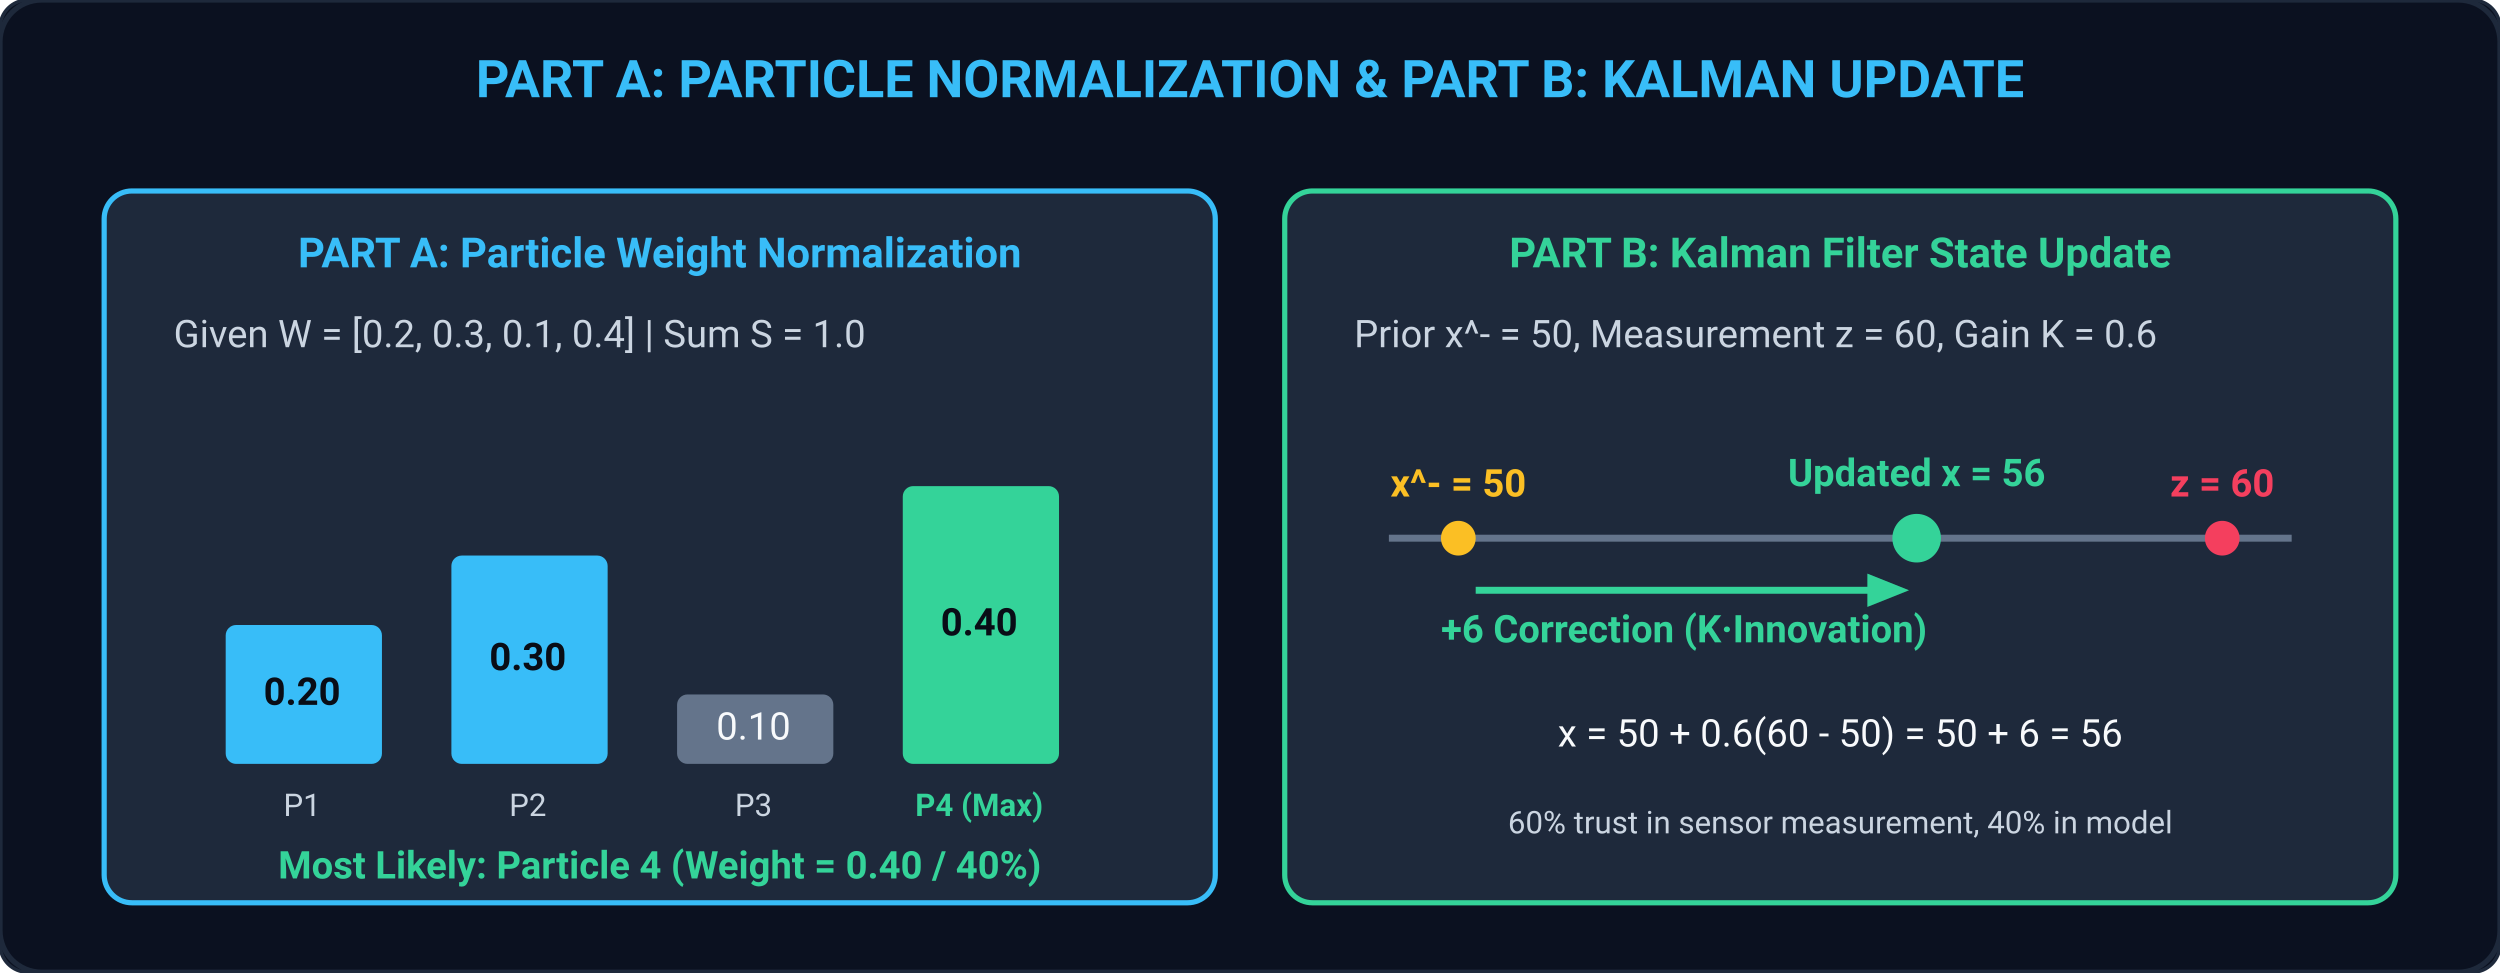
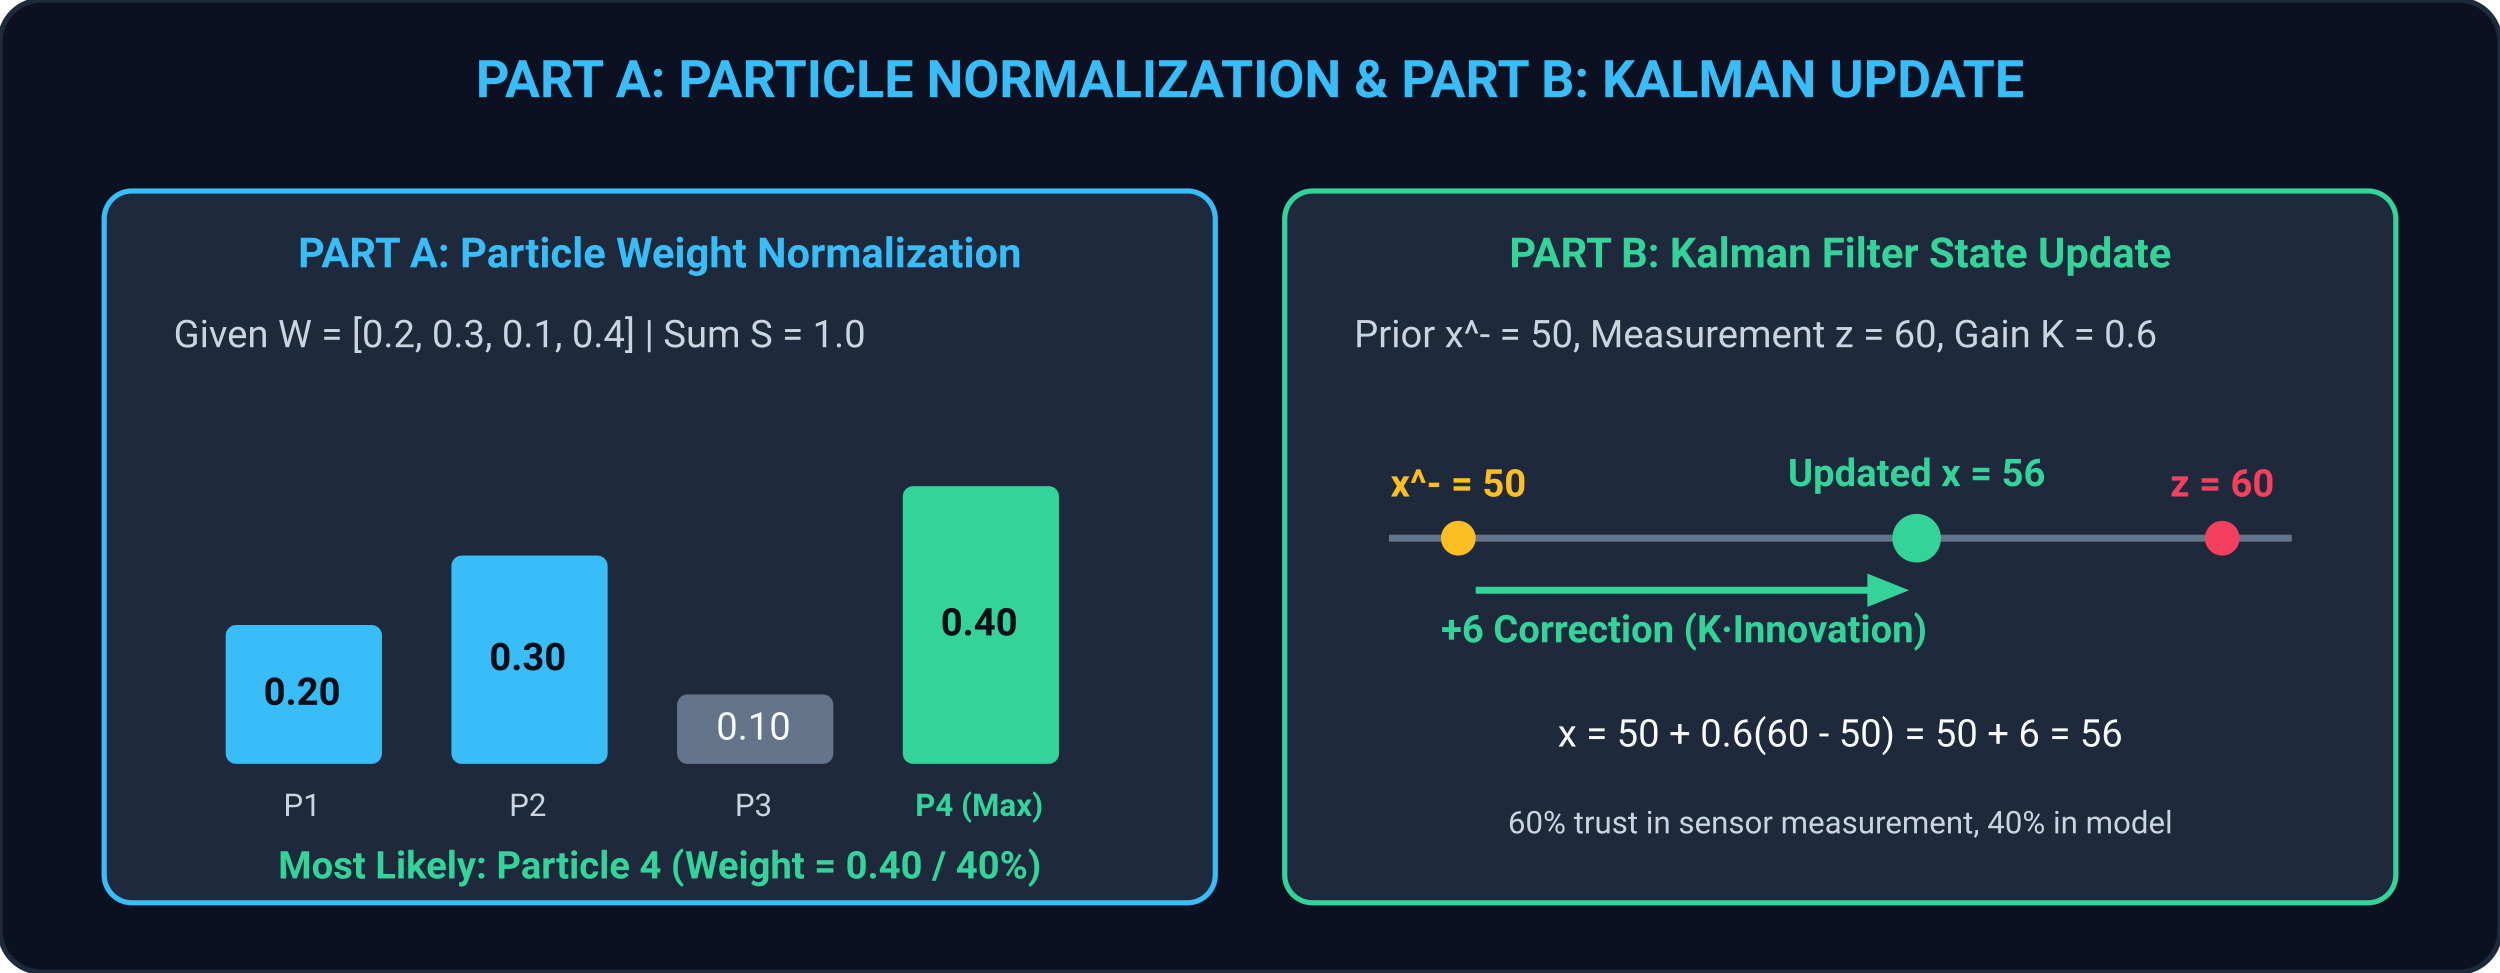
<svg xmlns="http://www.w3.org/2000/svg" viewBox="0 0 720 280" width="100%" height="280" class="flowchart-svg" style="max-width: 720px; width: 100%; height: auto; display: block; margin: 0 auto; font-family: -apple-system, BlinkMacSystemFont, 'Segoe UI', Roboto, Helvetica, Arial, sans-serif;">
-   <rect width="100%" height="100%" fill="#0b1120" rx="8" stroke="#1e293b" stroke-width="1" />
  <defs>
    <linearGradient id="gradCard" x1="0%" y1="0%" x2="100%" y2="100%">
      <stop offset="0%" stop-color="#1e293b" />
      <stop offset="100%" stop-color="#0f172a" />
    </linearGradient>
    <linearGradient id="gradCyan" x1="0%" y1="0%" x2="100%" y2="100%">
      <stop offset="0%" stop-color="#38bdf8" />
      <stop offset="100%" stop-color="#0284c7" />
    </linearGradient>
    <linearGradient id="gradEmerald" x1="0%" y1="0%" x2="100%" y2="100%">
      <stop offset="0%" stop-color="#34d399" />
      <stop offset="100%" stop-color="#059669" />
    </linearGradient>
    <linearGradient id="gradAmber" x1="0%" y1="0%" x2="100%" y2="100%">
      <stop offset="0%" stop-color="#fbbf24" />
      <stop offset="100%" stop-color="#d97706" />
    </linearGradient>
    <linearGradient id="gradPurple" x1="0%" y1="0%" x2="100%" y2="100%">
      <stop offset="0%" stop-color="#c084fc" />
      <stop offset="100%" stop-color="#9333ea" />
    </linearGradient>
    <linearGradient id="gradRose" x1="0%" y1="0%" x2="100%" y2="100%">
      <stop offset="0%" stop-color="#fb7185" />
      <stop offset="100%" stop-color="#e11d48" />
    </linearGradient>
-     <filter id="shadow" x="-5%" y="-5%" width="110%" height="115%">
-       <feDropShadow dx="0" dy="4" stdDeviation="6" flood-color="#000000" flood-opacity="0.4" />
-     </filter>
    <marker id="arrCyan" viewBox="0 0 10 10" refX="6" refY="5" markerWidth="6" markerHeight="6" orient="auto-start-reverse">
      <path d="M 0 1 L 10 5 L 0 9 z" fill="#38bdf8" />
    </marker>
    <marker id="arrEmerald" viewBox="0 0 10 10" refX="6" refY="5" markerWidth="6" markerHeight="6" orient="auto-start-reverse">
      <path d="M 0 1 L 10 5 L 0 9 z" fill="#34d399" />
    </marker>
    <marker id="arrAmber" viewBox="0 0 10 10" refX="6" refY="5" markerWidth="6" markerHeight="6" orient="auto-start-reverse">
      <path d="M 0 1 L 10 5 L 0 9 z" fill="#fbbf24" />
    </marker>
  </defs>
  <rect width="720" height="280" rx="12" fill="#0b1120" stroke="#1e293b" stroke-width="1.5" />
  <text x="360" y="28" font-size="15" font-weight="bold" fill="#38bdf8" text-anchor="middle">PART A: PARTICLE NORMALIZATION &amp; PART B: KALMAN UPDATE</text>
  <g transform="translate(30, 55)">
    <rect width="320" height="205" rx="8" fill="#1e293b" stroke="#38bdf8" stroke-width="1.5" />
    <text x="160" y="22" font-size="12" font-weight="bold" fill="#38bdf8" text-anchor="middle">PART A: Particle Weight Normalization</text>
    <text x="20" y="45" font-size="11" fill="#cbd5e1">Given W = [0.2, 0.3, 0.1, 0.4] | Sum S = 1.0</text>
    <rect x="35" y="125" width="45" height="40" rx="3" fill="#38bdf8" />
    <text x="57" y="148" font-size="11" fill="#090d16" font-weight="bold" text-anchor="middle">0.20</text>
    <text x="57" y="180" font-size="9" fill="#cbd5e1" text-anchor="middle">P1</text>
    <rect x="100" y="105" width="45" height="60" rx="3" fill="#38bdf8" />
    <text x="122" y="138" font-size="11" fill="#090d16" font-weight="bold" text-anchor="middle">0.30</text>
    <text x="122" y="180" font-size="9" fill="#cbd5e1" text-anchor="middle">P2</text>
    <rect x="165" y="145" width="45" height="20" rx="3" fill="#64748b" />
    <text x="187" y="158" font-size="11" fill="#f8fafc" text-anchor="middle">0.10</text>
    <text x="187" y="180" font-size="9" fill="#cbd5e1" text-anchor="middle">P3</text>
    <rect x="230" y="85" width="45" height="80" rx="3" fill="#34d399" />
    <text x="252" y="128" font-size="11" fill="#090d16" font-weight="bold" text-anchor="middle">0.40</text>
    <text x="252" y="180" font-size="9" fill="#34d399" font-weight="bold" text-anchor="middle">P4 (Max)</text>
    <text x="160" y="198" font-size="11" fill="#34d399" font-weight="bold" text-anchor="middle">Most Likely: Particle 4 (Weight = 0.40 / 40%)</text>
  </g>
  <g transform="translate(370, 55)">
    <rect width="320" height="205" rx="8" fill="#1e293b" stroke="#34d399" stroke-width="1.5" />
    <text x="160" y="22" font-size="12" font-weight="bold" fill="#34d399" text-anchor="middle">PART B: Kalman Filter State Update</text>
    <text x="20" y="45" font-size="11" fill="#cbd5e1">Prior x^- = 50, Measurement z = 60, Gain K = 0.6</text>
    <line x1="30" y1="100" x2="290" y2="100" stroke="#64748b" stroke-width="2" />
    <circle cx="50" cy="100" r="5" fill="#fbbf24" />
    <text x="50" y="88" font-size="11" fill="#fbbf24" font-weight="bold" text-anchor="middle">x^- = 50</text>
    <circle cx="270" cy="100" r="5" fill="#f43f5e" />
    <text x="270" y="88" font-size="11" fill="#f43f5e" font-weight="bold" text-anchor="middle">z = 60</text>
    <circle cx="182" cy="100" r="7" fill="#34d399" />
    <text x="182" y="85" font-size="11" fill="#34d399" font-weight="bold" text-anchor="middle">Updated x = 56</text>
    <path d="M 55 115 L 175 115" fill="none" stroke="#34d399" stroke-width="2" marker-end="url(#arrEmerald)" />
    <text x="115" y="130" font-size="11" fill="#34d399" font-weight="bold" text-anchor="middle">+6 Correction (K·Innovation)</text>
    <text x="160" y="160" font-size="11" fill="#f8fafc" text-anchor="middle">x = 50 + 0.6(60 - 50) = 50 + 6 = 56</text>
    <text x="160" y="185" font-size="9" fill="#cbd5e1" text-anchor="middle">60% trust in sensor measurement, 40% in model</text>
  </g>
</svg>
